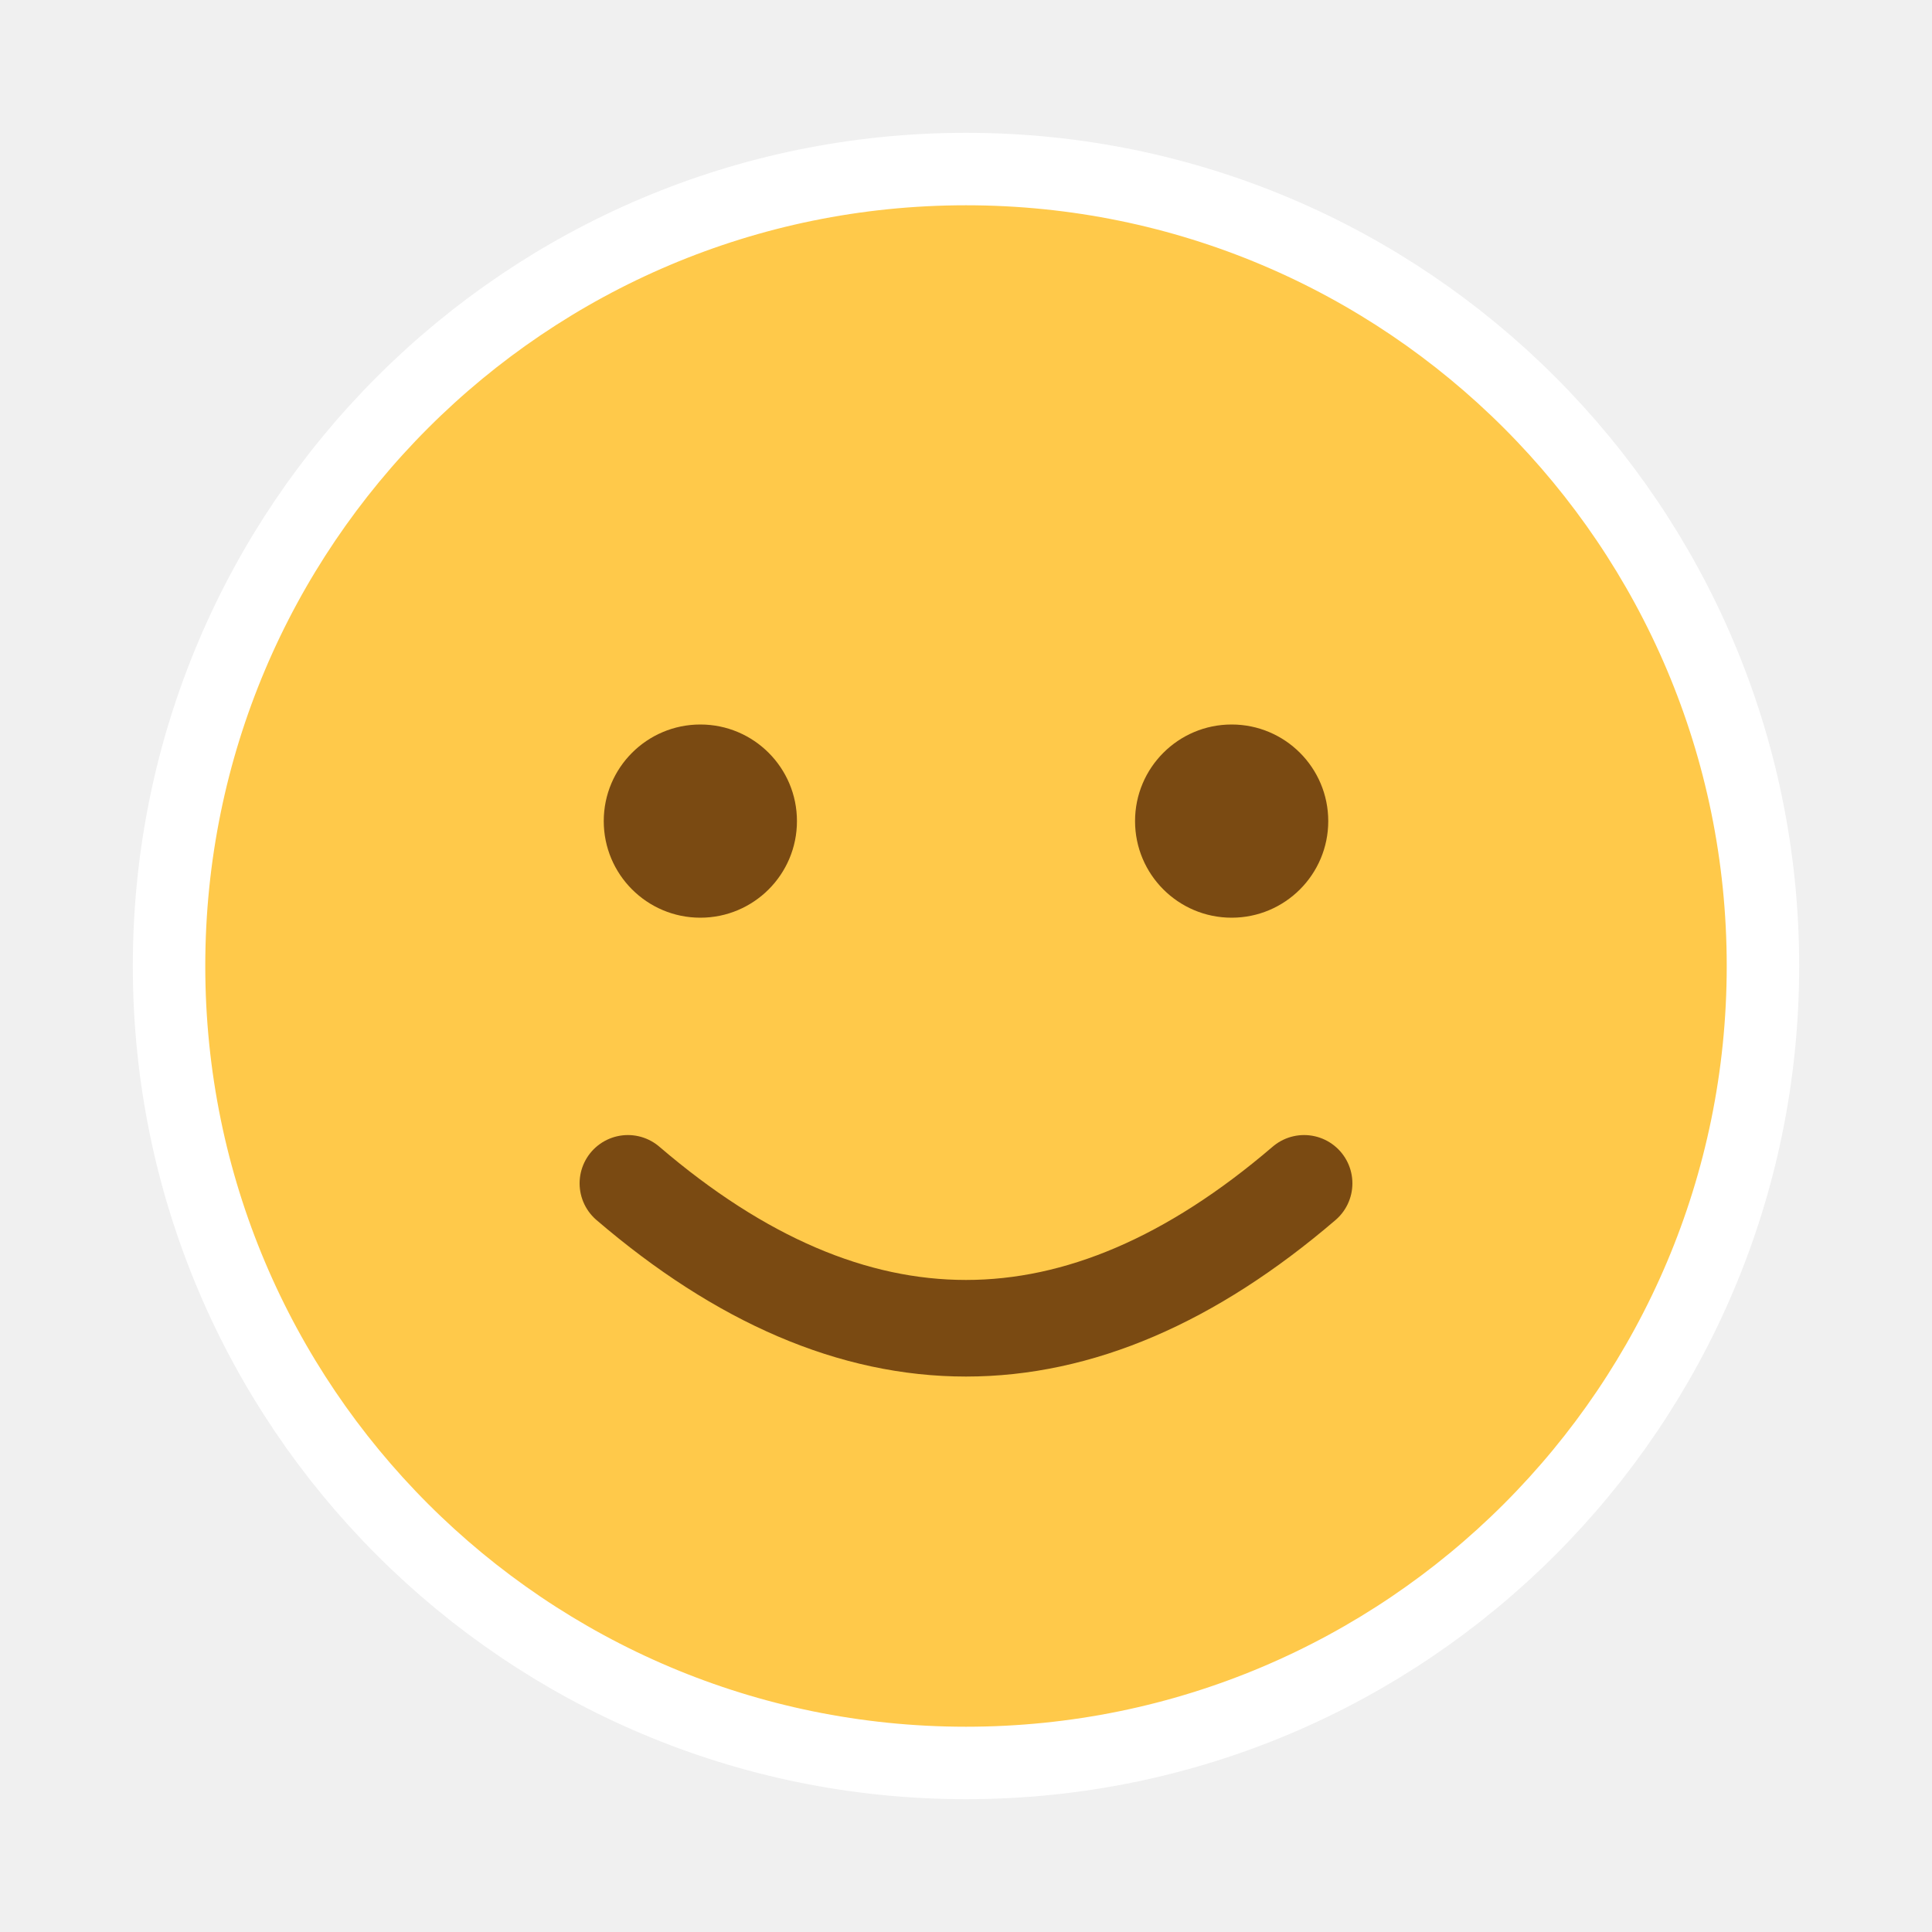
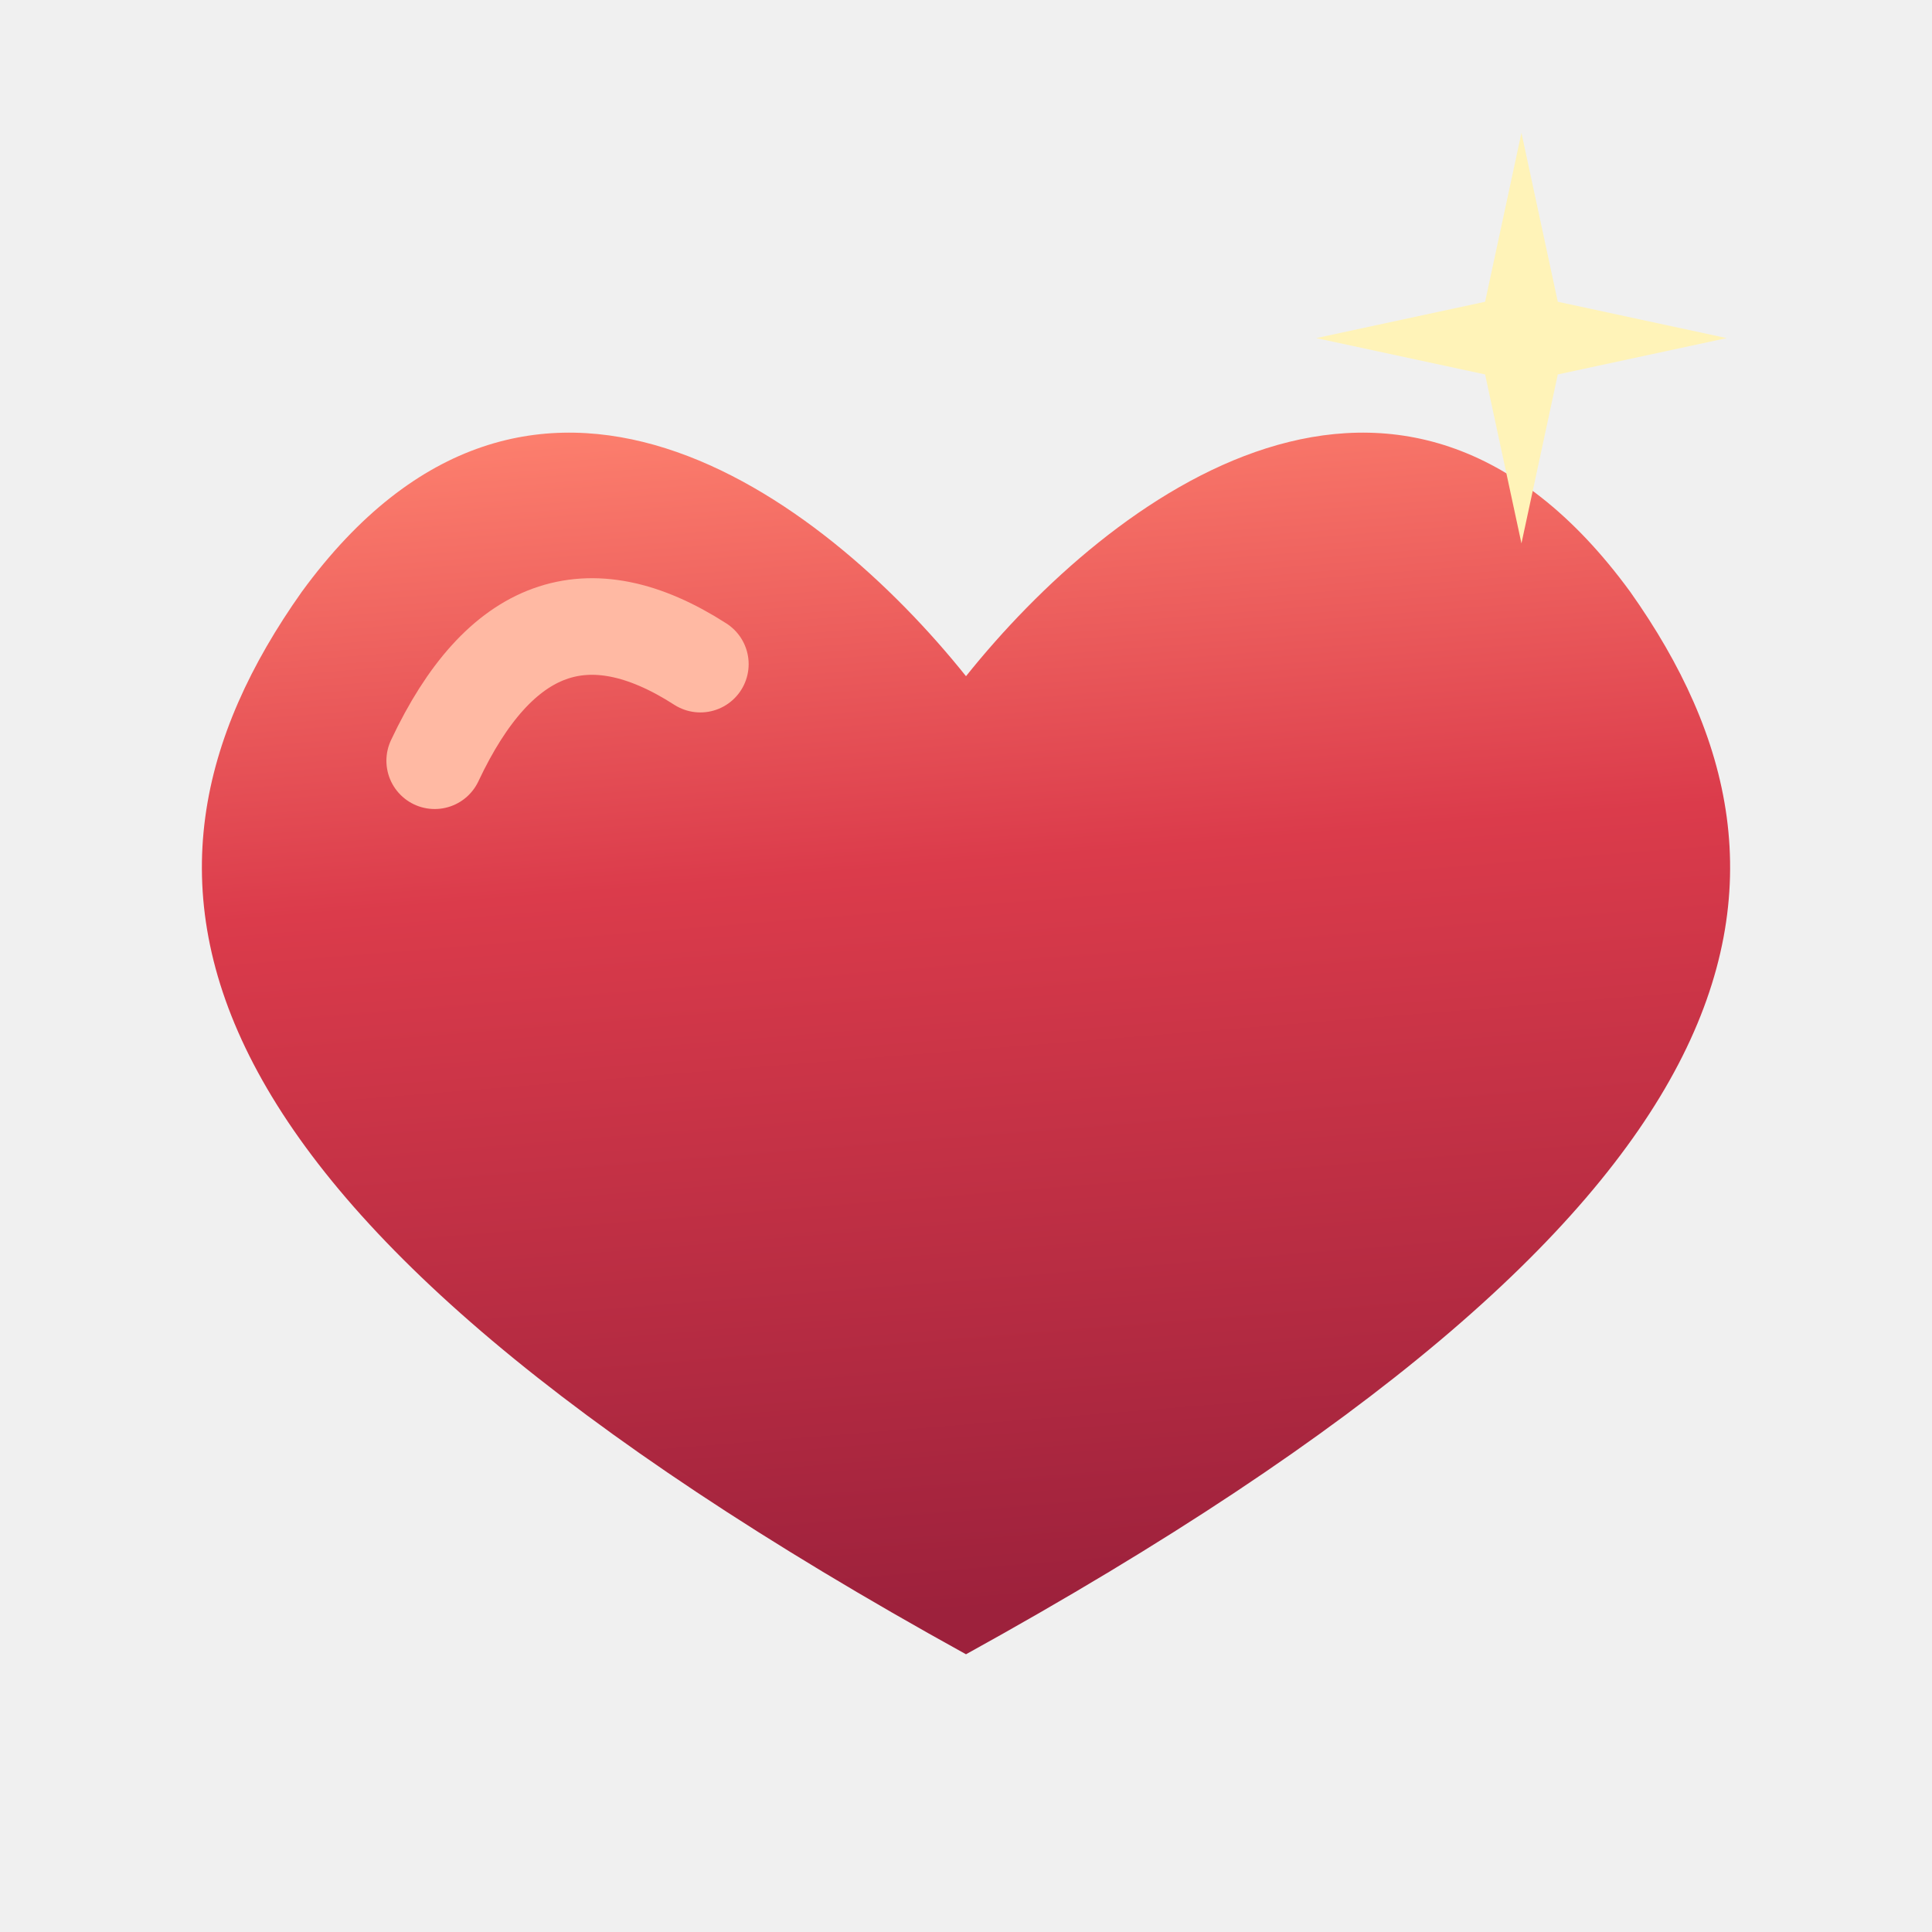
<svg xmlns="http://www.w3.org/2000/svg" width="160" height="160" viewBox="0 0 160 160">
-   <circle cx="80" cy="80" r="66" fill="#ffc94a" stroke="#fff" stroke-width="6" />
-   <circle cx="58" cy="68" r="8" fill="#7a4a12" />
-   <circle cx="102" cy="68" r="8" fill="#7a4a12" />
-   <path d="M52 98Q80 122 108 98" fill="none" stroke="#7a4a12" stroke-width="8" stroke-linecap="round" />
+   <defs>
+     <linearGradient id="gold" x2=".25" y2="1">
+       <stop stop-color="#fff6bf" />
+       <stop offset=".22" stop-color="#f8d574" />
+       <stop offset=".48" stop-color="#d38b28" />
+       <stop offset=".7" stop-color="#fff0ac" />
+       <stop offset="1" stop-color="#a65b19" />
+     </linearGradient>
+     <linearGradient id="red" x2=".1" y2="1">
+       <stop stop-color="#ff8470" />
+       <stop offset=".4" stop-color="#db3b4b" />
+       <stop offset="1" stop-color="#9d213c" />
+     </linearGradient>
+     <linearGradient id="cream" x2="0" y2="1">
+       <stop stop-color="#fffdf1" />
+       <stop offset="1" stop-color="#ffe3ba" />
+     </linearGradient>
+     <linearGradient id="blue" x2=".4" y2="1">
+       <stop stop-color="#8ee8fa" />
+       <stop offset=".5" stop-color="#36b7dc" />
+       <stop offset="1" stop-color="#186dba" />
+     </linearGradient>
+     <linearGradient id="mint" x2=".4" y2="1">
+       <stop stop-color="#b2f7d0" />
+       <stop offset="1" stop-color="#249f88" />
+     </linearGradient>
+     <radialGradient id="wall">
+       <stop stop-color="#fffef3" />
+       <stop offset=".65" stop-color="#ffe9c7" />
+       <stop offset="1" stop-color="#f4c695" />
+     </radialGradient>
+     <linearGradient id="velvet">
+       <stop stop-color="#98263f" />
+       <stop offset=".2" stop-color="#ea5c58" />
+       <stop offset=".4" stop-color="#b63045" />
+       <stop offset=".65" stop-color="#f17a67" />
+       <stop offset=".85" stop-color="#ad2c42" />
+       <stop offset="1" stop-color="#d94b51" />
+     </linearGradient>
+   </defs>
+   <path d="M80 137C13 100 8 73 25 49C44 23 68 41 80 56C92 41 116 23 135 49C152 73 147 100 80 137Z" fill="url(#red)" />
+   <path d="M36 63Q44 46 58 55" fill="none" stroke="#ffb9a3" stroke-width="8" stroke-linecap="round" />
+   <polygon points="126.00,11.00 129.01,24.99 143.00,28.00 129.01,31.01 126.00,45.00 122.99,31.01 109.00,28.00 122.99,24.99" fill="#fff3b8" />
</svg>
